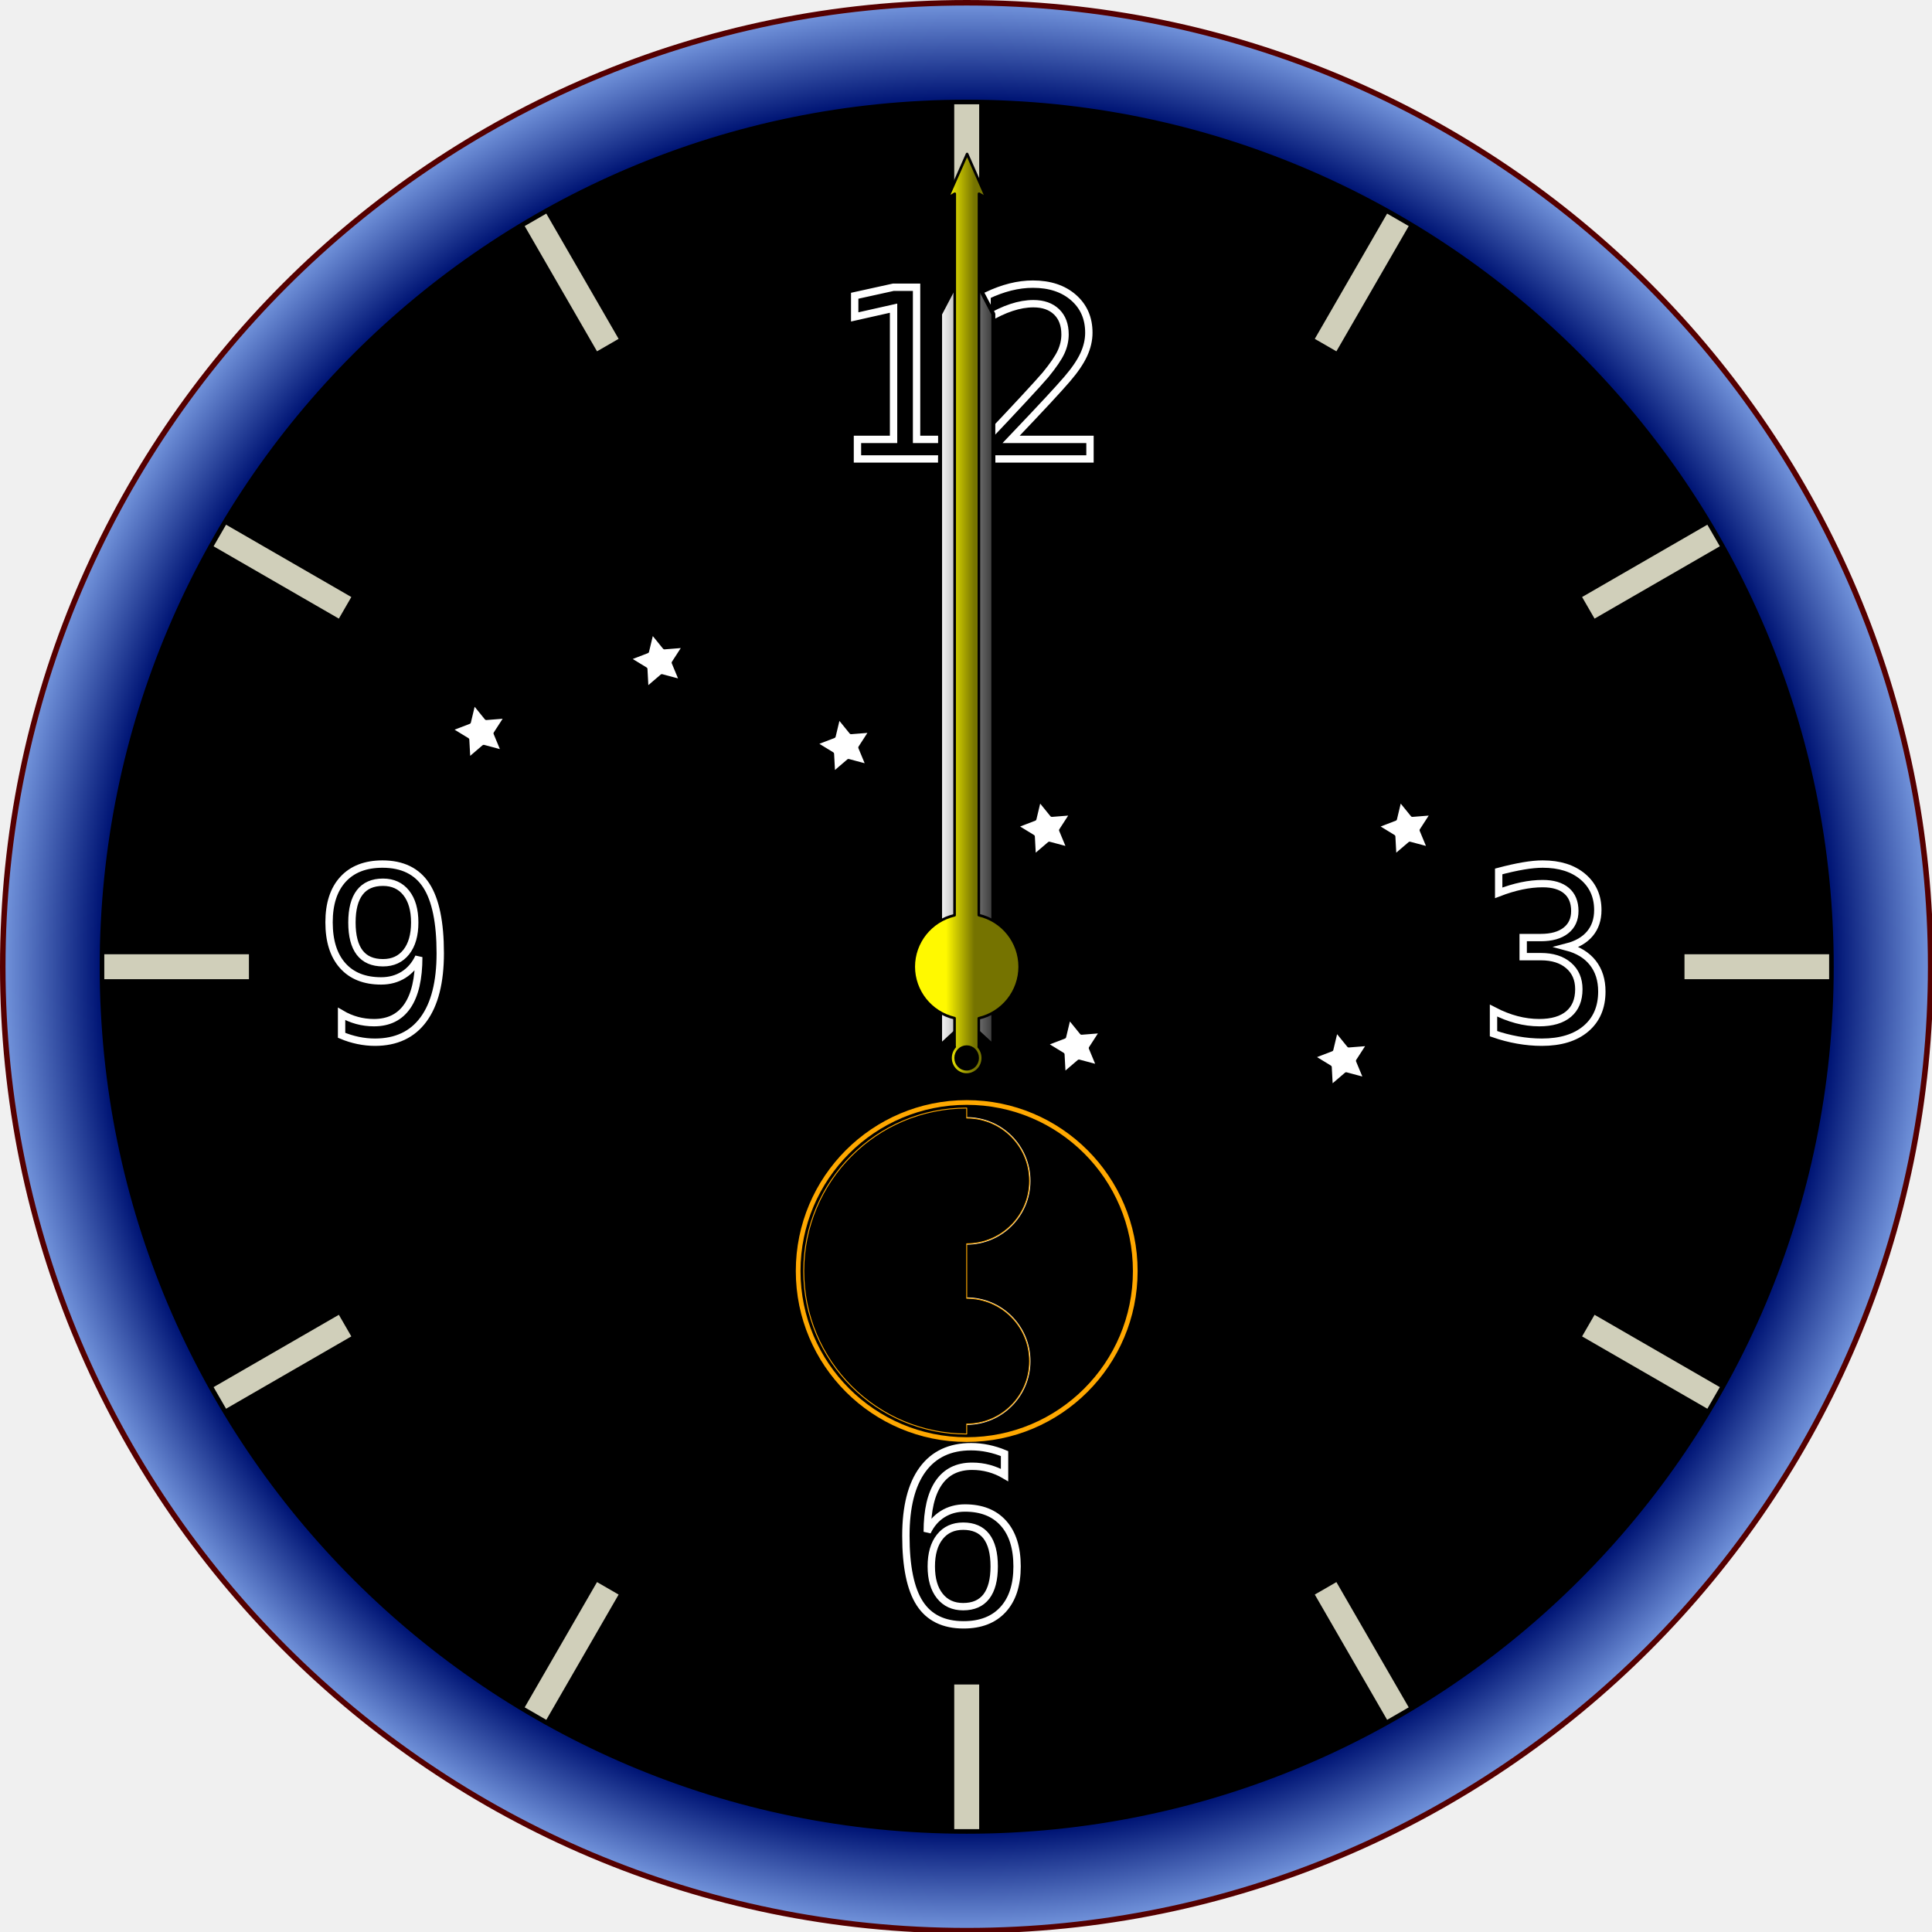
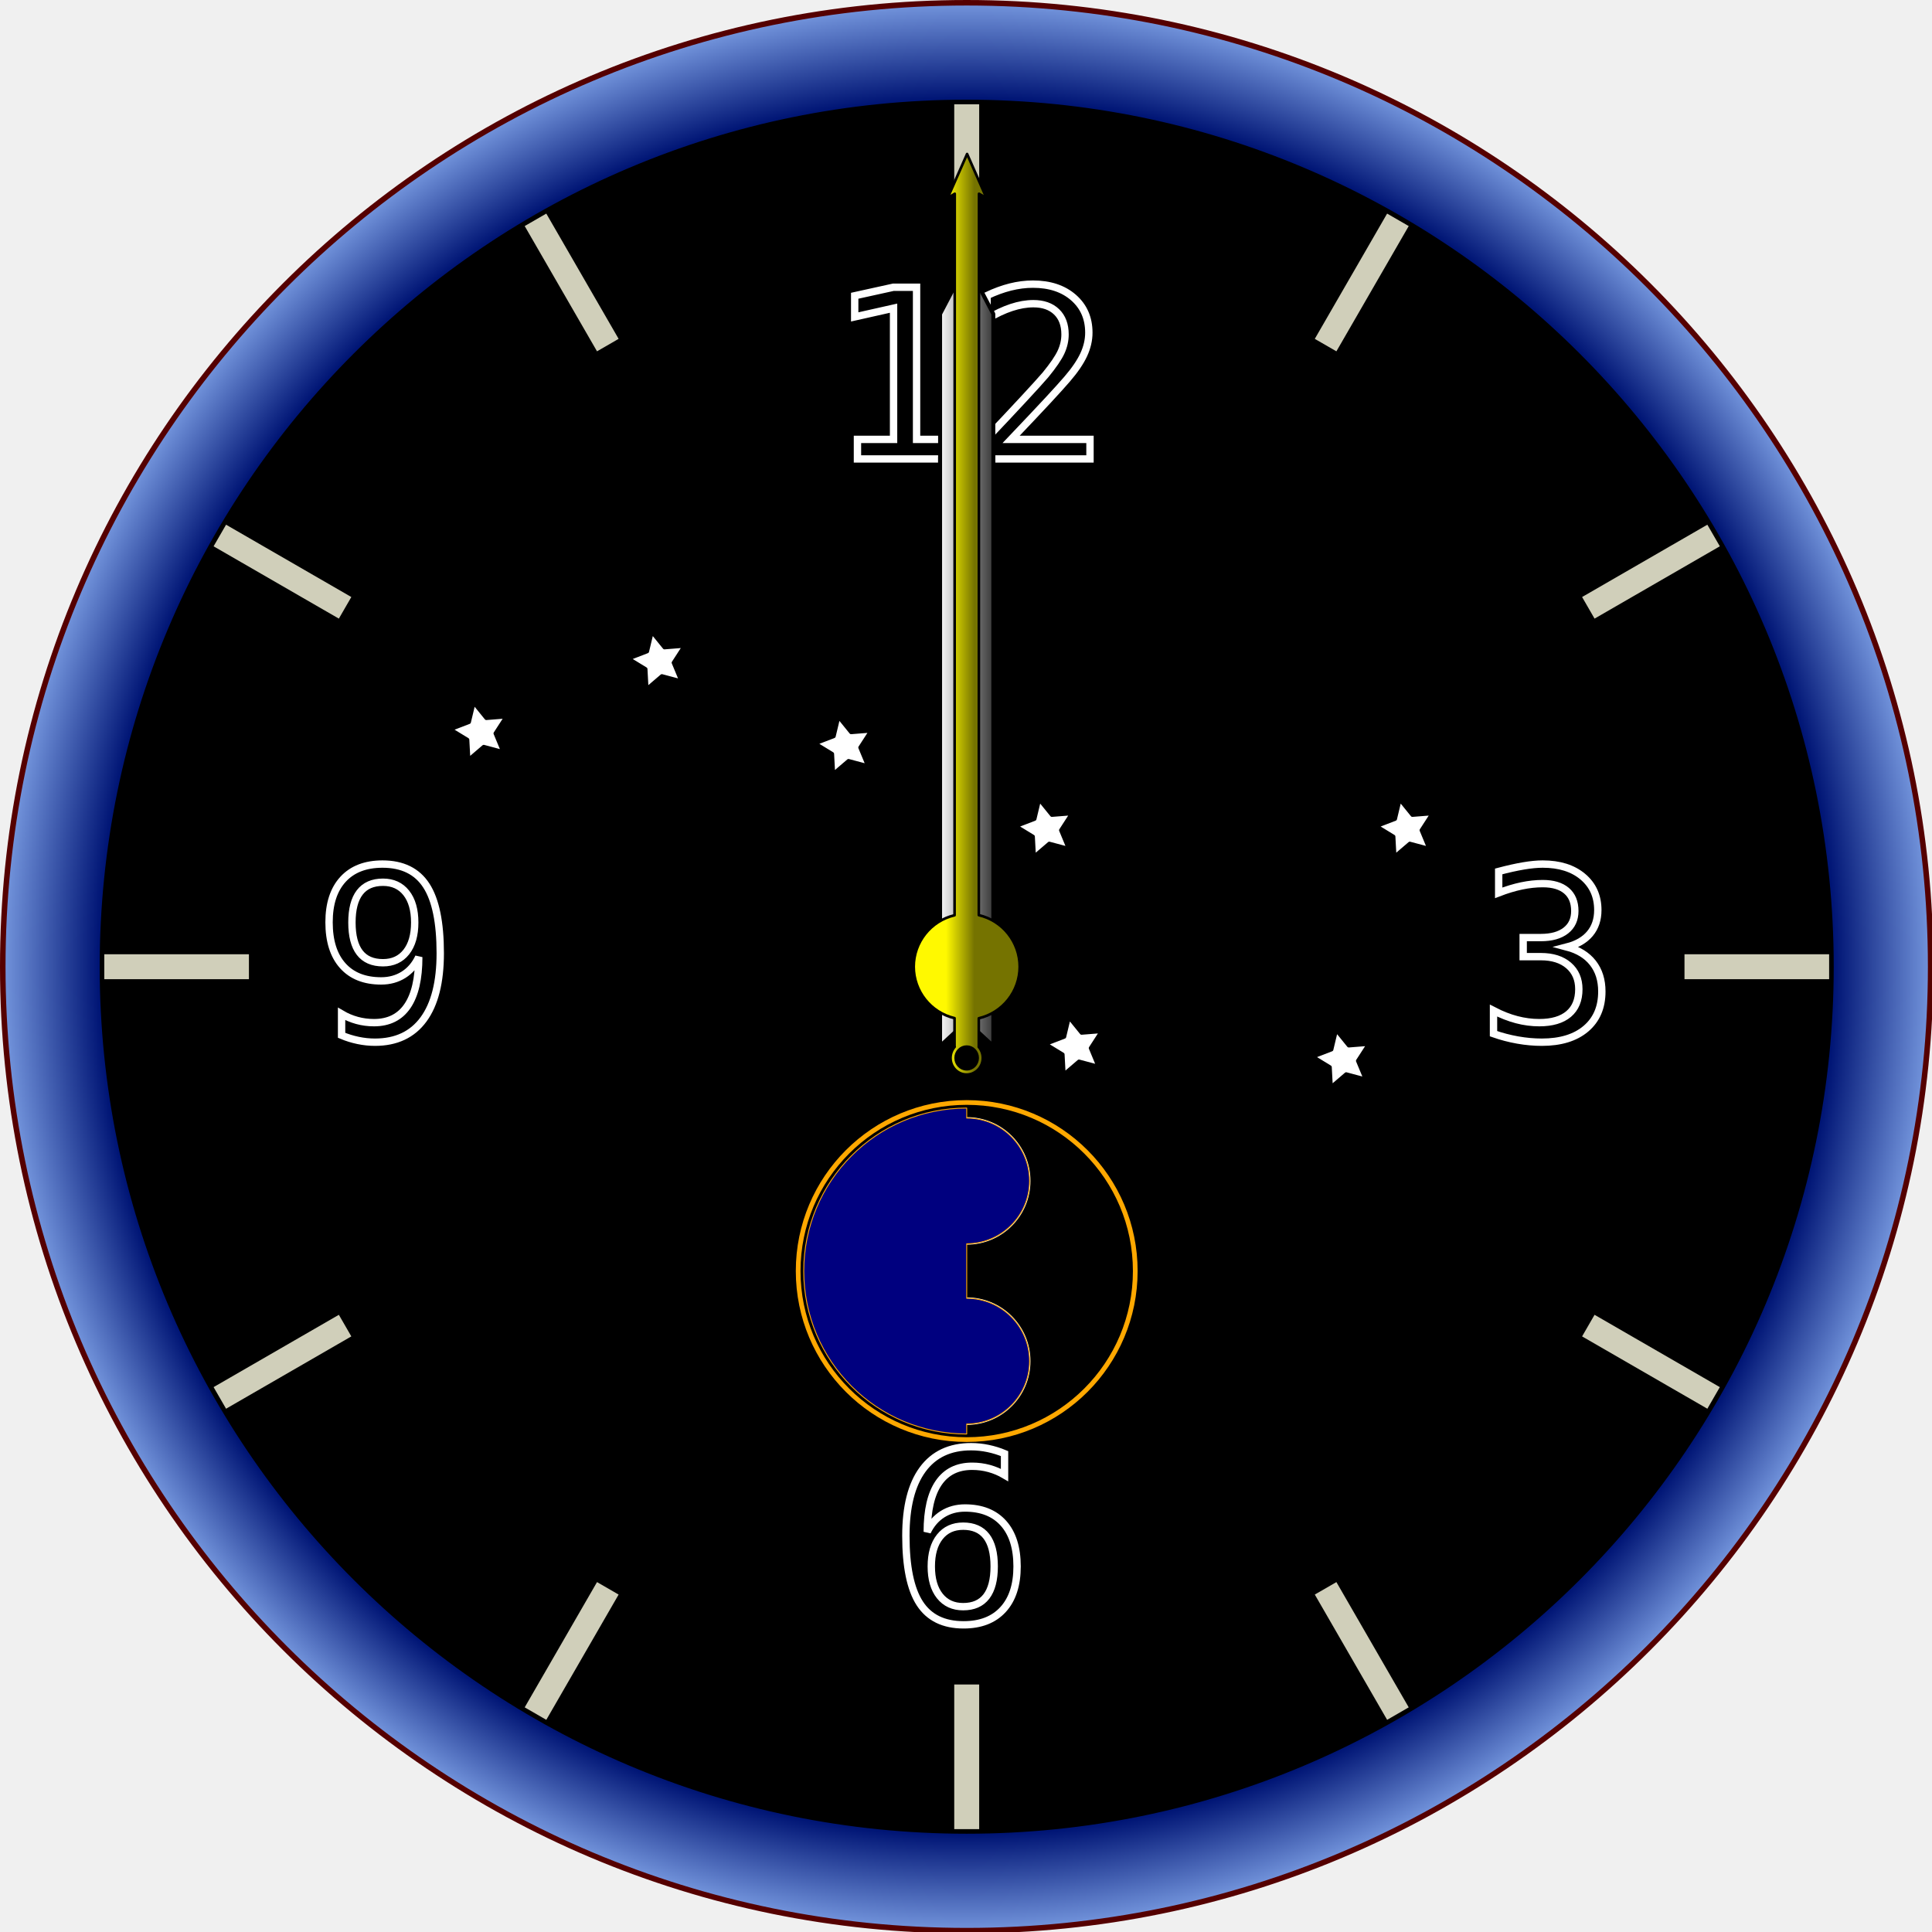
<svg xmlns="http://www.w3.org/2000/svg" xmlns:xlink="http://www.w3.org/1999/xlink" width="1050" height="1050" viewBox="0 0 1050 1050" id="main" version="1.1">
  <defs id="defs2">
    <linearGradient id="linearGradient4126">
      <stop style="stop-color:#001575;stop-opacity:1;" offset="0.898" id="stop4122" />
      <stop style="stop-color:#7698df;stop-opacity:1;" offset="1" id="stop4124" />
    </linearGradient>
    <linearGradient id="linearGradient1993">
      <stop style="stop-color:#fff900;stop-opacity:1;" offset="0" id="stop1991" />
    </linearGradient>
    <linearGradient id="linearGradient1921">
      <stop style="stop-color:#fff900;stop-opacity:1;" offset="0.31" id="stop1917" />
      <stop style="stop-color:#757300;stop-opacity:1;" offset="0.571" id="stop1919" />
    </linearGradient>
    <linearGradient id="linearGradient1083">
      <stop style="stop-color:#ffffff;stop-opacity:1;" offset="0" id="stop1079" />
      <stop style="stop-color:#313131;stop-opacity:1;" offset="1" id="stop1081" />
    </linearGradient>
    <linearGradient xlink:href="#linearGradient1083" id="linearGradient1085" x1="509.454" y1="729.337" x2="540.546" y2="729.337" gradientUnits="userSpaceOnUse" gradientTransform="matrix(0.9966686,0,0,1.112277,1.749003,-99.22383)" />
    <linearGradient xlink:href="#linearGradient1083" id="linearGradient1128" gradientUnits="userSpaceOnUse" x1="509.454" y1="729.337" x2="540.546" y2="729.337" gradientTransform="matrix(0.9893392,0,0,1.381859,5.596926,-337.4561)" />
    <linearGradient xlink:href="#linearGradient1921" id="linearGradient1923" x1="495.491" y1="648.455" x2="554.509" y2="648.455" gradientUnits="userSpaceOnUse" />
    <radialGradient xlink:href="#linearGradient4126" id="radialGradient4130" cx="525" cy="840" fx="525" fy="840" r="525.385" gradientUnits="userSpaceOnUse" />
  </defs>
  <g id="layer1" transform="translate(0.385498,-314.6145)">
    <g id="circles" style="display:inline">
      <circle style="fill:url(#radialGradient4130);fill-opacity:1;stroke:#550000;stroke-width:3;stroke-dasharray:none" id="path234" cx="525" cy="840" r="523.885" />
      <circle style="fill:#000000;fill-opacity:1;stroke:#000000;stroke-width:3;stroke-dasharray:none;stroke-opacity:1" id="circle346" cx="525" cy="840" r="469.708" />
    </g>
    <g id="big_dipper" transform="translate(908.8292,-33.8094)">
      <path style="fill:#ffffff;fill-opacity:1;stroke:#000000;stroke-width:2;stroke-linecap:round;stroke-linejoin:round;stroke-dasharray:none;stroke-opacity:1" id="path2163" d="m -685.409,356.535 -10.483,-2.793 -8.243,7.052 -0.583,-10.833 -9.254,-5.661 10.122,-3.902 2.524,-10.551 6.839,8.421 10.814,-0.86 -5.895,9.107 z" transform="translate(49.57121,400.488)" />
      <path style="fill:#ffffff;fill-opacity:1;stroke:#000000;stroke-width:2;stroke-linecap:round;stroke-linejoin:round;stroke-dasharray:none;stroke-opacity:1" id="path2165" d="m -685.409,356.535 -10.483,-2.793 -8.243,7.052 -0.583,-10.833 -9.254,-5.661 10.122,-3.902 2.524,-10.551 6.839,8.421 10.814,-0.86 -5.895,9.107 z" transform="translate(146.389,362.0683)" />
      <path style="fill:#ffffff;fill-opacity:1;stroke:#000000;stroke-width:2;stroke-linecap:round;stroke-linejoin:round;stroke-dasharray:none;stroke-opacity:1" id="path2167" d="m -685.409,356.535 -10.483,-2.793 -8.243,7.052 -0.583,-10.833 -9.254,-5.661 10.122,-3.902 2.524,-10.551 6.839,8.421 10.814,-0.86 -5.895,9.107 z" transform="translate(247.8172,408.172)" />
      <path style="fill:#ffffff;fill-opacity:1;stroke:#000000;stroke-width:2;stroke-linecap:round;stroke-linejoin:round;stroke-dasharray:none;stroke-opacity:1" id="path2169" d="m -685.409,356.535 -10.483,-2.793 -8.243,7.052 -0.583,-10.833 -9.254,-5.661 10.122,-3.902 2.524,-10.551 6.839,8.421 10.814,-0.86 -5.895,9.107 z" transform="translate(356.9294,453.1159)" />
      <path style="fill:#ffffff;fill-opacity:1;stroke:#000000;stroke-width:2;stroke-linecap:round;stroke-linejoin:round;stroke-dasharray:none;stroke-opacity:1" id="path2171" d="m -685.409,356.535 -10.483,-2.793 -8.243,7.052 -0.583,-10.833 -9.254,-5.661 10.122,-3.902 2.524,-10.551 6.839,8.421 10.814,-0.86 -5.895,9.107 z" transform="translate(552.8702,453.1159)" />
      <path style="fill:#ffffff;fill-opacity:1;stroke:#000000;stroke-width:2;stroke-linecap:round;stroke-linejoin:round;stroke-dasharray:none;stroke-opacity:1" id="path2173" d="m -685.409,356.535 -10.483,-2.793 -8.243,7.052 -0.583,-10.833 -9.254,-5.661 10.122,-3.902 2.524,-10.551 6.839,8.421 10.814,-0.86 -5.895,9.107 z" transform="translate(518.2924,578.4335)" />
      <path style="fill:#ffffff;fill-opacity:1;stroke:#000000;stroke-width:2;stroke-linecap:round;stroke-linejoin:round;stroke-dasharray:none;stroke-opacity:1" id="path2149" d="m -685.409,356.535 -10.483,-2.793 -8.243,7.052 -0.583,-10.833 -9.254,-5.661 10.122,-3.902 2.524,-10.551 6.839,8.421 10.814,-0.86 -5.895,9.107 z" transform="translate(373.0791,571.5179)" />
    </g>
    <g id="indices" style="display:inline;fill:#d0cfba;fill-opacity:1;stroke:#000000;stroke-width:2;stroke-dasharray:none;stroke-opacity:1">
      <rect style="fill:#d0cfba;fill-opacity:1;stroke:#000000;stroke-width:2;stroke-dasharray:none;stroke-opacity:1" id="rect1010" width="15.556" height="80.61" x="517.222" y="370.292" />
      <rect style="fill:#d0cfba;fill-opacity:1;stroke:#000000;stroke-width:2;stroke-dasharray:none;stroke-opacity:1" id="rect29094" width="15.556" height="80.61" x="866.885" y="-4.747" transform="rotate(30)" />
      <rect style="fill:#d0cfba;fill-opacity:1;stroke:#000000;stroke-width:2;stroke-dasharray:none;stroke-opacity:1" id="rect29096" width="15.556" height="80.61" x="982.183" y="-504.371" transform="rotate(60)" />
      <rect style="fill:#d0cfba;fill-opacity:1;stroke:#000000;stroke-width:2;stroke-dasharray:none;stroke-opacity:1" id="rect29098" width="15.556" height="80.61" x="832.222" y="-994.708" transform="rotate(90)" />
      <rect style="fill:#d0cfba;fill-opacity:1;stroke:#000000;stroke-width:2;stroke-dasharray:none;stroke-opacity:1" id="rect29100" width="15.556" height="80.61" x="457.183" y="-1344.371" transform="rotate(120)" />
      <rect style="fill:#d0cfba;fill-opacity:1;stroke:#000000;stroke-width:2;stroke-dasharray:none;stroke-opacity:1" id="rect29102" width="15.556" height="80.61" x="-42.442" y="-1459.669" transform="rotate(150)" />
      <rect style="fill:#d0cfba;fill-opacity:1;stroke:#000000;stroke-width:2;stroke-dasharray:none;stroke-opacity:1" id="rect29104" width="15.556" height="80.61" x="-532.778" y="-1309.708" transform="scale(-1)" />
      <rect style="fill:#d0cfba;fill-opacity:1;stroke:#000000;stroke-width:2;stroke-dasharray:none;stroke-opacity:1" id="rect29106" width="15.556" height="80.61" x="-882.442" y="-934.669" transform="rotate(-150)" />
      <rect style="fill:#d0cfba;fill-opacity:1;stroke:#000000;stroke-width:2;stroke-dasharray:none;stroke-opacity:1" id="rect29108" width="15.556" height="80.61" x="-997.74" y="-435.045" transform="rotate(-120)" />
      <rect style="fill:#d0cfba;fill-opacity:1;stroke:#000000;stroke-width:2;stroke-dasharray:none;stroke-opacity:1" id="rect29110" width="15.556" height="80.61" x="-847.778" y="55.292" transform="rotate(-90)" />
      <rect style="fill:#d0cfba;fill-opacity:1;stroke:#000000;stroke-width:2;stroke-dasharray:none;stroke-opacity:1" id="rect29112" width="15.556" height="80.61" x="-472.74" y="404.955" transform="rotate(-60)" />
      <rect style="fill:#d0cfba;fill-opacity:1;stroke:#000000;stroke-width:2;stroke-dasharray:none;stroke-opacity:1" id="rect29114" width="15.556" height="80.61" x="26.885" y="520.253" transform="rotate(-30)" />
    </g>
    <g id="moon_phases">
      <circle style="fill:#ceaf2d;fill-opacity:1;stroke:#2b46dd;stroke-width:0.955;stroke-linecap:round;stroke-linejoin:round;stroke-dasharray:none;stroke-opacity:1" id="orbit_circle" cx="525" cy="1005.393" r="48.981" />
      <ellipse style="fill:#000000;fill-opacity:1;stroke:#ffa800;stroke-width:2.56;stroke-linecap:round;stroke-linejoin:round;stroke-opacity:1" id="frame" cx="525" cy="1005.393" rx="91.606" ry="91.606" />
      <g id="moon_dial" transform="rotate(0,525,1005.393)">
        <ellipse style="fill:#ffffff;fill-opacity:1;stroke:#ffffff;stroke-width:0.955;stroke-linecap:round;stroke-linejoin:round;stroke-opacity:1" id="ellipse1072" cx="956.412" cy="-525" rx="34.172" ry="34.172" transform="rotate(90)" />
        <ellipse style="fill:#ffffff;fill-opacity:1;stroke:#ffffff;stroke-width:0.955;stroke-linecap:round;stroke-linejoin:round;stroke-opacity:1" id="ellipse1074" cx="1054.374" cy="-525" rx="34.172" ry="34.172" transform="rotate(90)" />
      </g>
-       <path id="mask" style="fill:#000000;fill-opacity:1;stroke:#ffa800;stroke-width:0.5;stroke-linecap:round;stroke-linejoin:round;stroke-dasharray:none;stroke-opacity:1;stroke-dashoffset:0" d="m 525,1020.202 c 18.873,0 34.172,15.3 34.172,34.172 -2e-5,18.873 -15.3,34.172 -34.172,34.172 v 5.416 c -48.915,0 -88.569,-39.654 -88.569,-88.569 10e-6,-48.915 39.654,-88.569 88.569,-88.569 v 5.416 c 18.873,0 34.172,15.299 34.172,34.172 0,18.873 -15.299,34.172 -34.172,34.172 z" />
+       <path id="mask" style="fill:#00007F;fill-opacity:1;stroke:#ffa800;stroke-width:0.5;stroke-linecap:round;stroke-linejoin:round;stroke-dasharray:none;stroke-opacity:1;stroke-dashoffset:0" d="m 525,1020.202 c 18.873,0 34.172,15.3 34.172,34.172 -2e-5,18.873 -15.3,34.172 -34.172,34.172 v 5.416 c -48.915,0 -88.569,-39.654 -88.569,-88.569 10e-6,-48.915 39.654,-88.569 88.569,-88.569 v 5.416 c 18.873,0 34.172,15.299 34.172,34.172 0,18.873 -15.299,34.172 -34.172,34.172 z" />
    </g>
    <g id="hour_labels" style="display:inline">
      <text xml:space="preserve" style="font-style:normal;font-variant:normal;font-weight:normal;font-stretch:normal;font-size:128px;font-family:monospace;-inkscape-font-specification:'monospace, Normal';font-variant-ligatures:normal;font-variant-caps:normal;font-variant-numeric:normal;font-variant-east-asian:normal;fill:#000000;fill-opacity:1;stroke:#ffffff;stroke-width:4;stroke-dasharray:none;stroke-opacity:1" x="802.742" y="879.219" id="h3">
        <tspan id="tspan29364" x="802.742" y="879.219">3</tspan>
      </text>
      <text xml:space="preserve" style="font-style:normal;font-variant:normal;font-weight:normal;font-stretch:normal;font-size:128px;font-family:monospace;-inkscape-font-specification:'monospace, Normal';font-variant-ligatures:normal;font-variant-caps:normal;font-variant-numeric:normal;font-variant-east-asian:normal;fill:#000000;fill-opacity:1;stroke:#ffffff;stroke-width:4;stroke-dasharray:none;stroke-opacity:1" x="483.625" y="1195.867" id="h6">
        <tspan id="tspan29370" x="483.625" y="1195.867">6</tspan>
      </text>
      <text xml:space="preserve" style="font-style:normal;font-variant:normal;font-weight:normal;font-stretch:normal;font-size:128px;font-family:monospace;-inkscape-font-specification:'monospace, Normal';font-variant-ligatures:normal;font-variant-caps:normal;font-variant-numeric:normal;font-variant-east-asian:normal;fill:#000000;fill-opacity:1;stroke:#ffffff;stroke-width:4;stroke-dasharray:none;stroke-opacity:1" x="170.508" y="879.219" id="h9">
        <tspan id="tspan29376" x="170.508" y="879.219">9</tspan>
      </text>
      <text xml:space="preserve" style="font-style:normal;font-variant:normal;font-weight:normal;font-stretch:normal;font-size:128px;font-family:monospace;-inkscape-font-specification:'monospace, Normal';font-variant-ligatures:normal;font-variant-caps:normal;font-variant-numeric:normal;font-variant-east-asian:normal;fill:#000000;fill-opacity:1;stroke:#ffffff;stroke-width:4;stroke-dasharray:none;stroke-opacity:1" x="448.75" y="564.039" id="h12">
        <tspan id="tspan29384" x="448.75" y="564.039">12</tspan>
      </text>
    </g>
    <path id="hours" style="display:inline;fill:url(#linearGradient1085);fill-opacity:1;stroke:#000000;stroke-width:1.94;stroke-linecap:round;stroke-linejoin:round" d="m 525,562.361 v 290.733 M 510.424,562.985 525,540.739 539.576,562.985 V 883.262 L 525,867.69 510.424,883.262 Z" />
    <path id="minutes" style="display:inline;fill:url(#linearGradient1128);fill-opacity:1;stroke:#000000;stroke-width:2.154;stroke-linecap:round;stroke-linejoin:round" d="M 525,484.477 V 845.674 M 510.531,485.252 525,457.615 l 14.469,27.637 v 397.902 L 525,869.808 510.531,883.154 Z" />
    <path id="seconds" style="display:inline;fill:url(#linearGradient1923);fill-opacity:1;stroke:#000000;stroke-width:1.425;stroke-linecap:round;stroke-linejoin:round" d="m 525.207,398.303 -10.59,23.98 3.885,-2.363 -0.098,392.119 A 28.797,28.797 0 0 0 496.203,840 a 28.797,28.797 0 0 0 22.188,27.957 l -0.004,15.604 0.088,-0.025 a 8.773,9.028 0 0 0 -2.271,6.043 8.773,9.028 0 0 0 8.773,9.029 8.773,9.028 0 0 0 8.773,-9.029 8.773,9.028 0 0 0 -2.219,-5.99 l 0.033,0.01 0.004,-15.568 A 28.797,28.797 0 0 0 553.797,840 28.797,28.797 0 0 0 531.582,811.973 l 0.098,-392.053 4.115,2.402 z m -0.23,485.129 a 5.973,6.147 0 0 1 5.973,6.146 5.973,6.147 0 0 1 -5.973,6.148 5.973,6.147 0 0 1 -5.973,-6.148 5.973,6.147 0 0 1 5.973,-6.146 z" />
  </g>
</svg>
